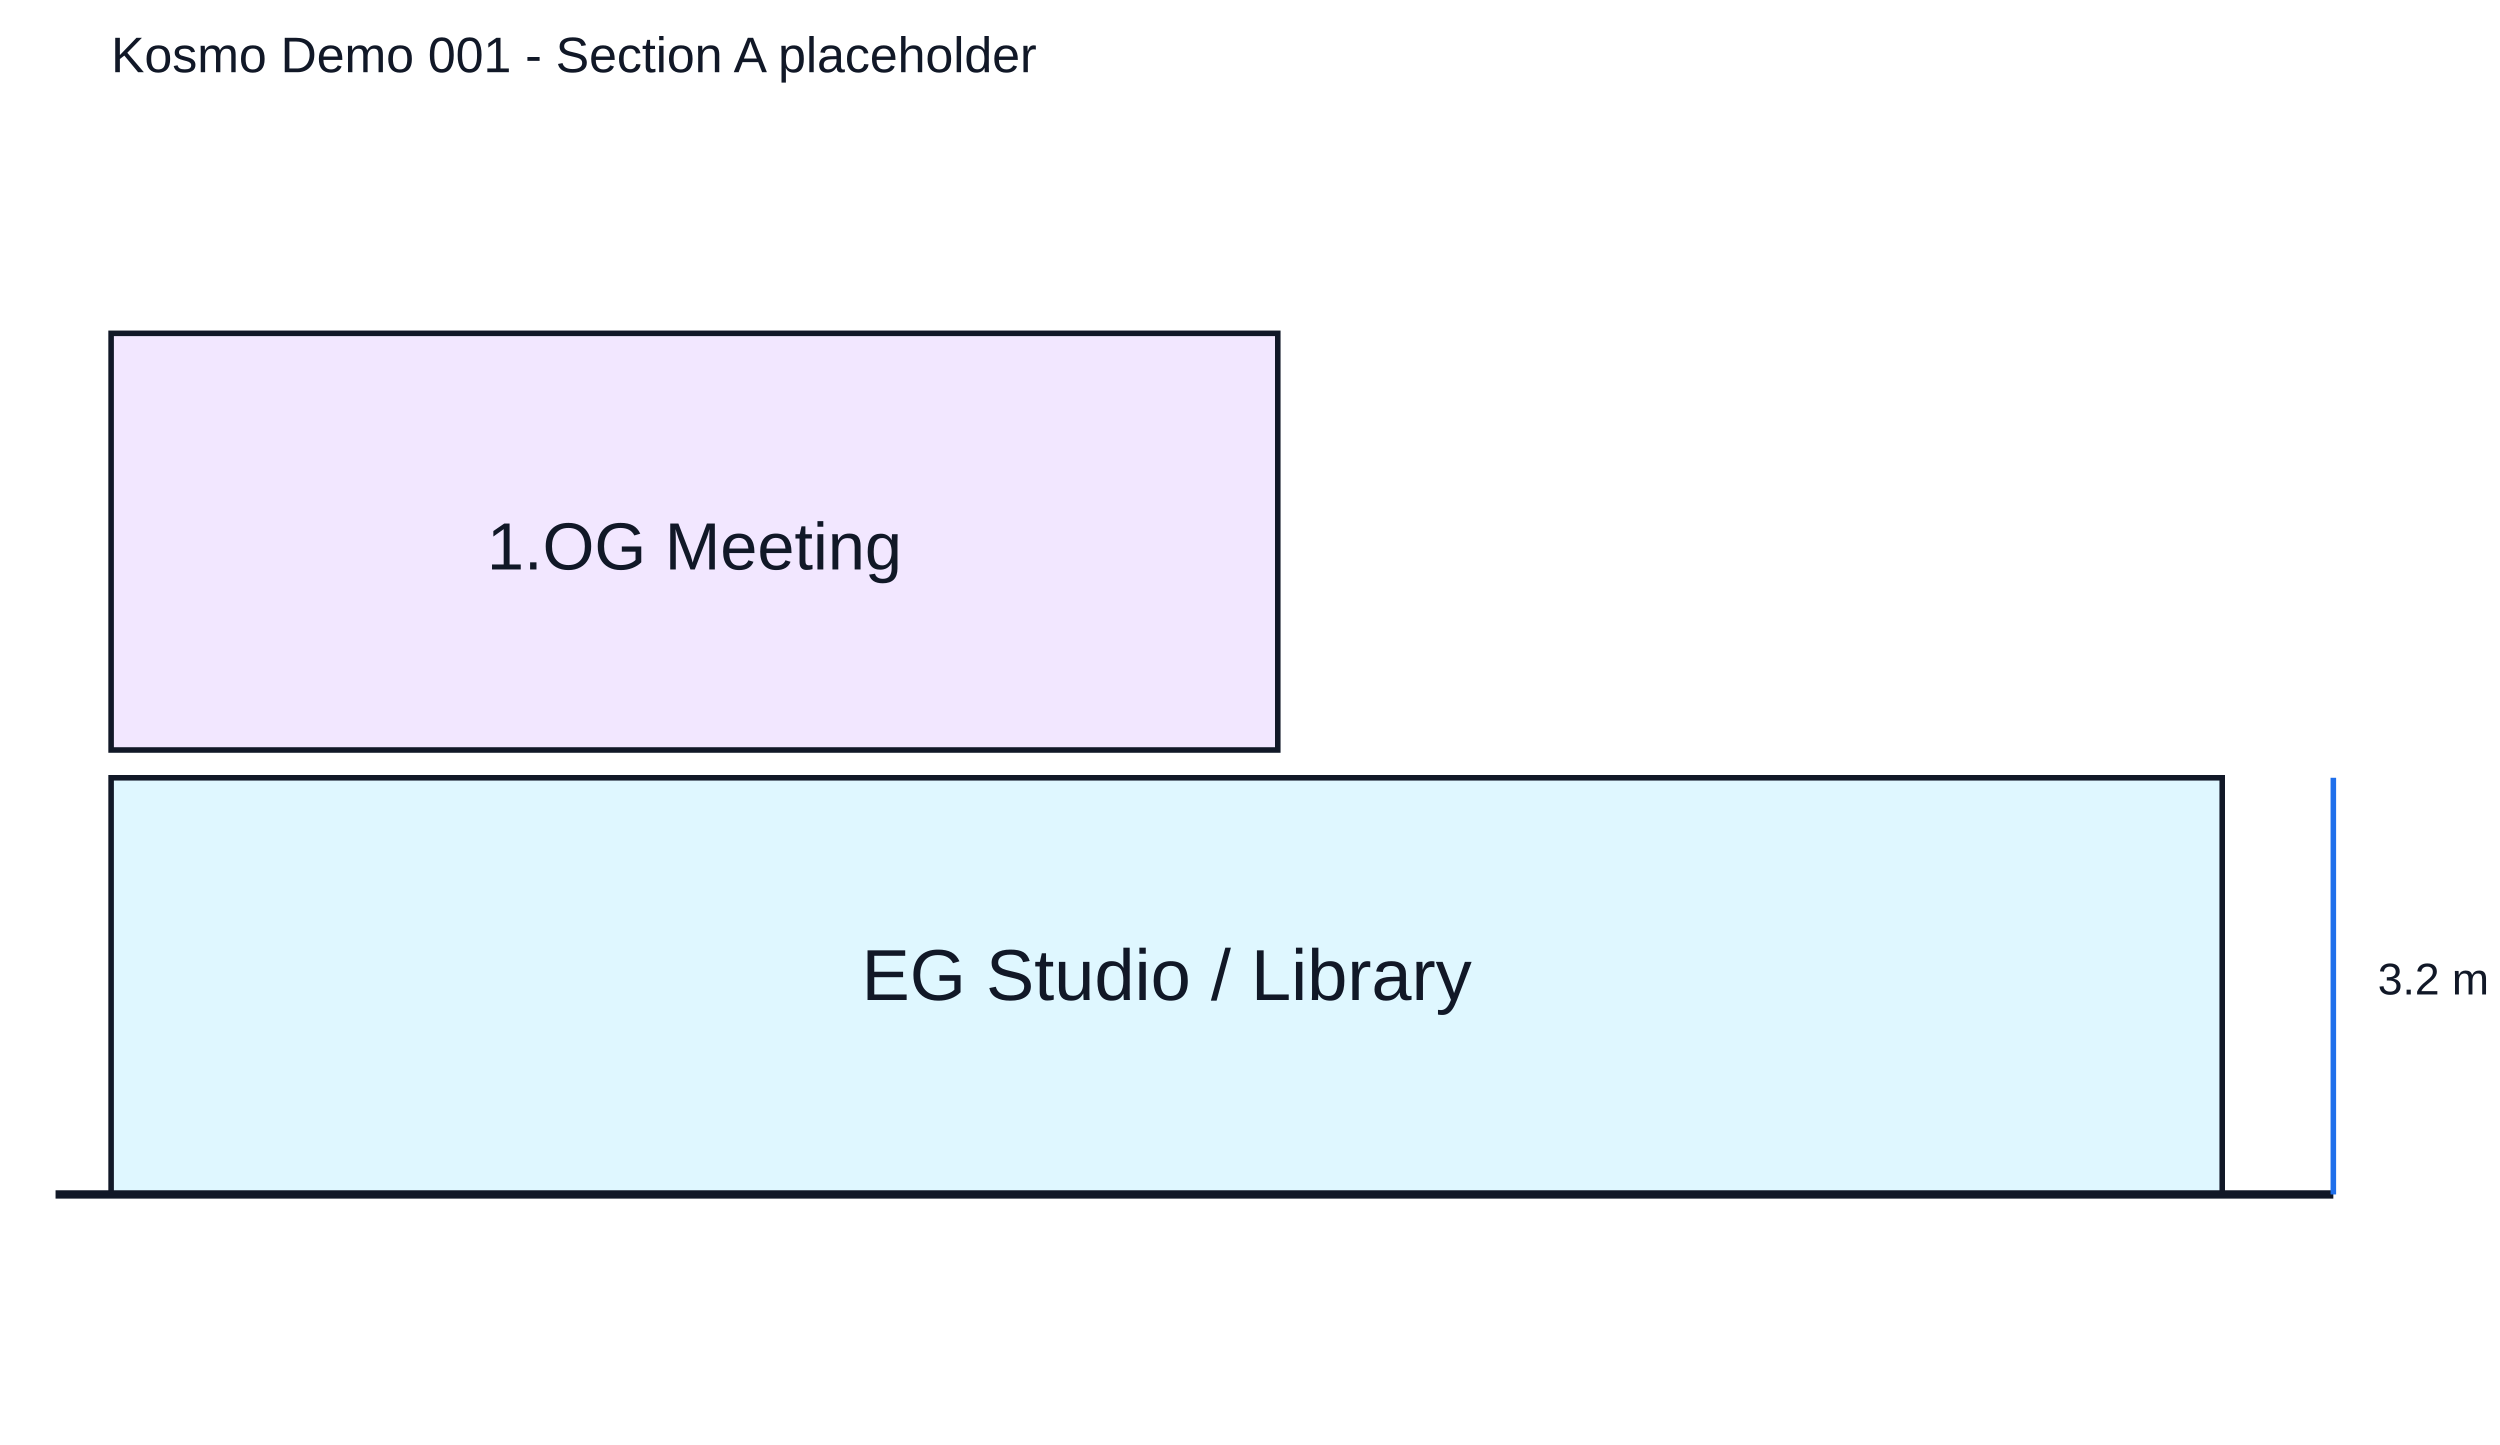
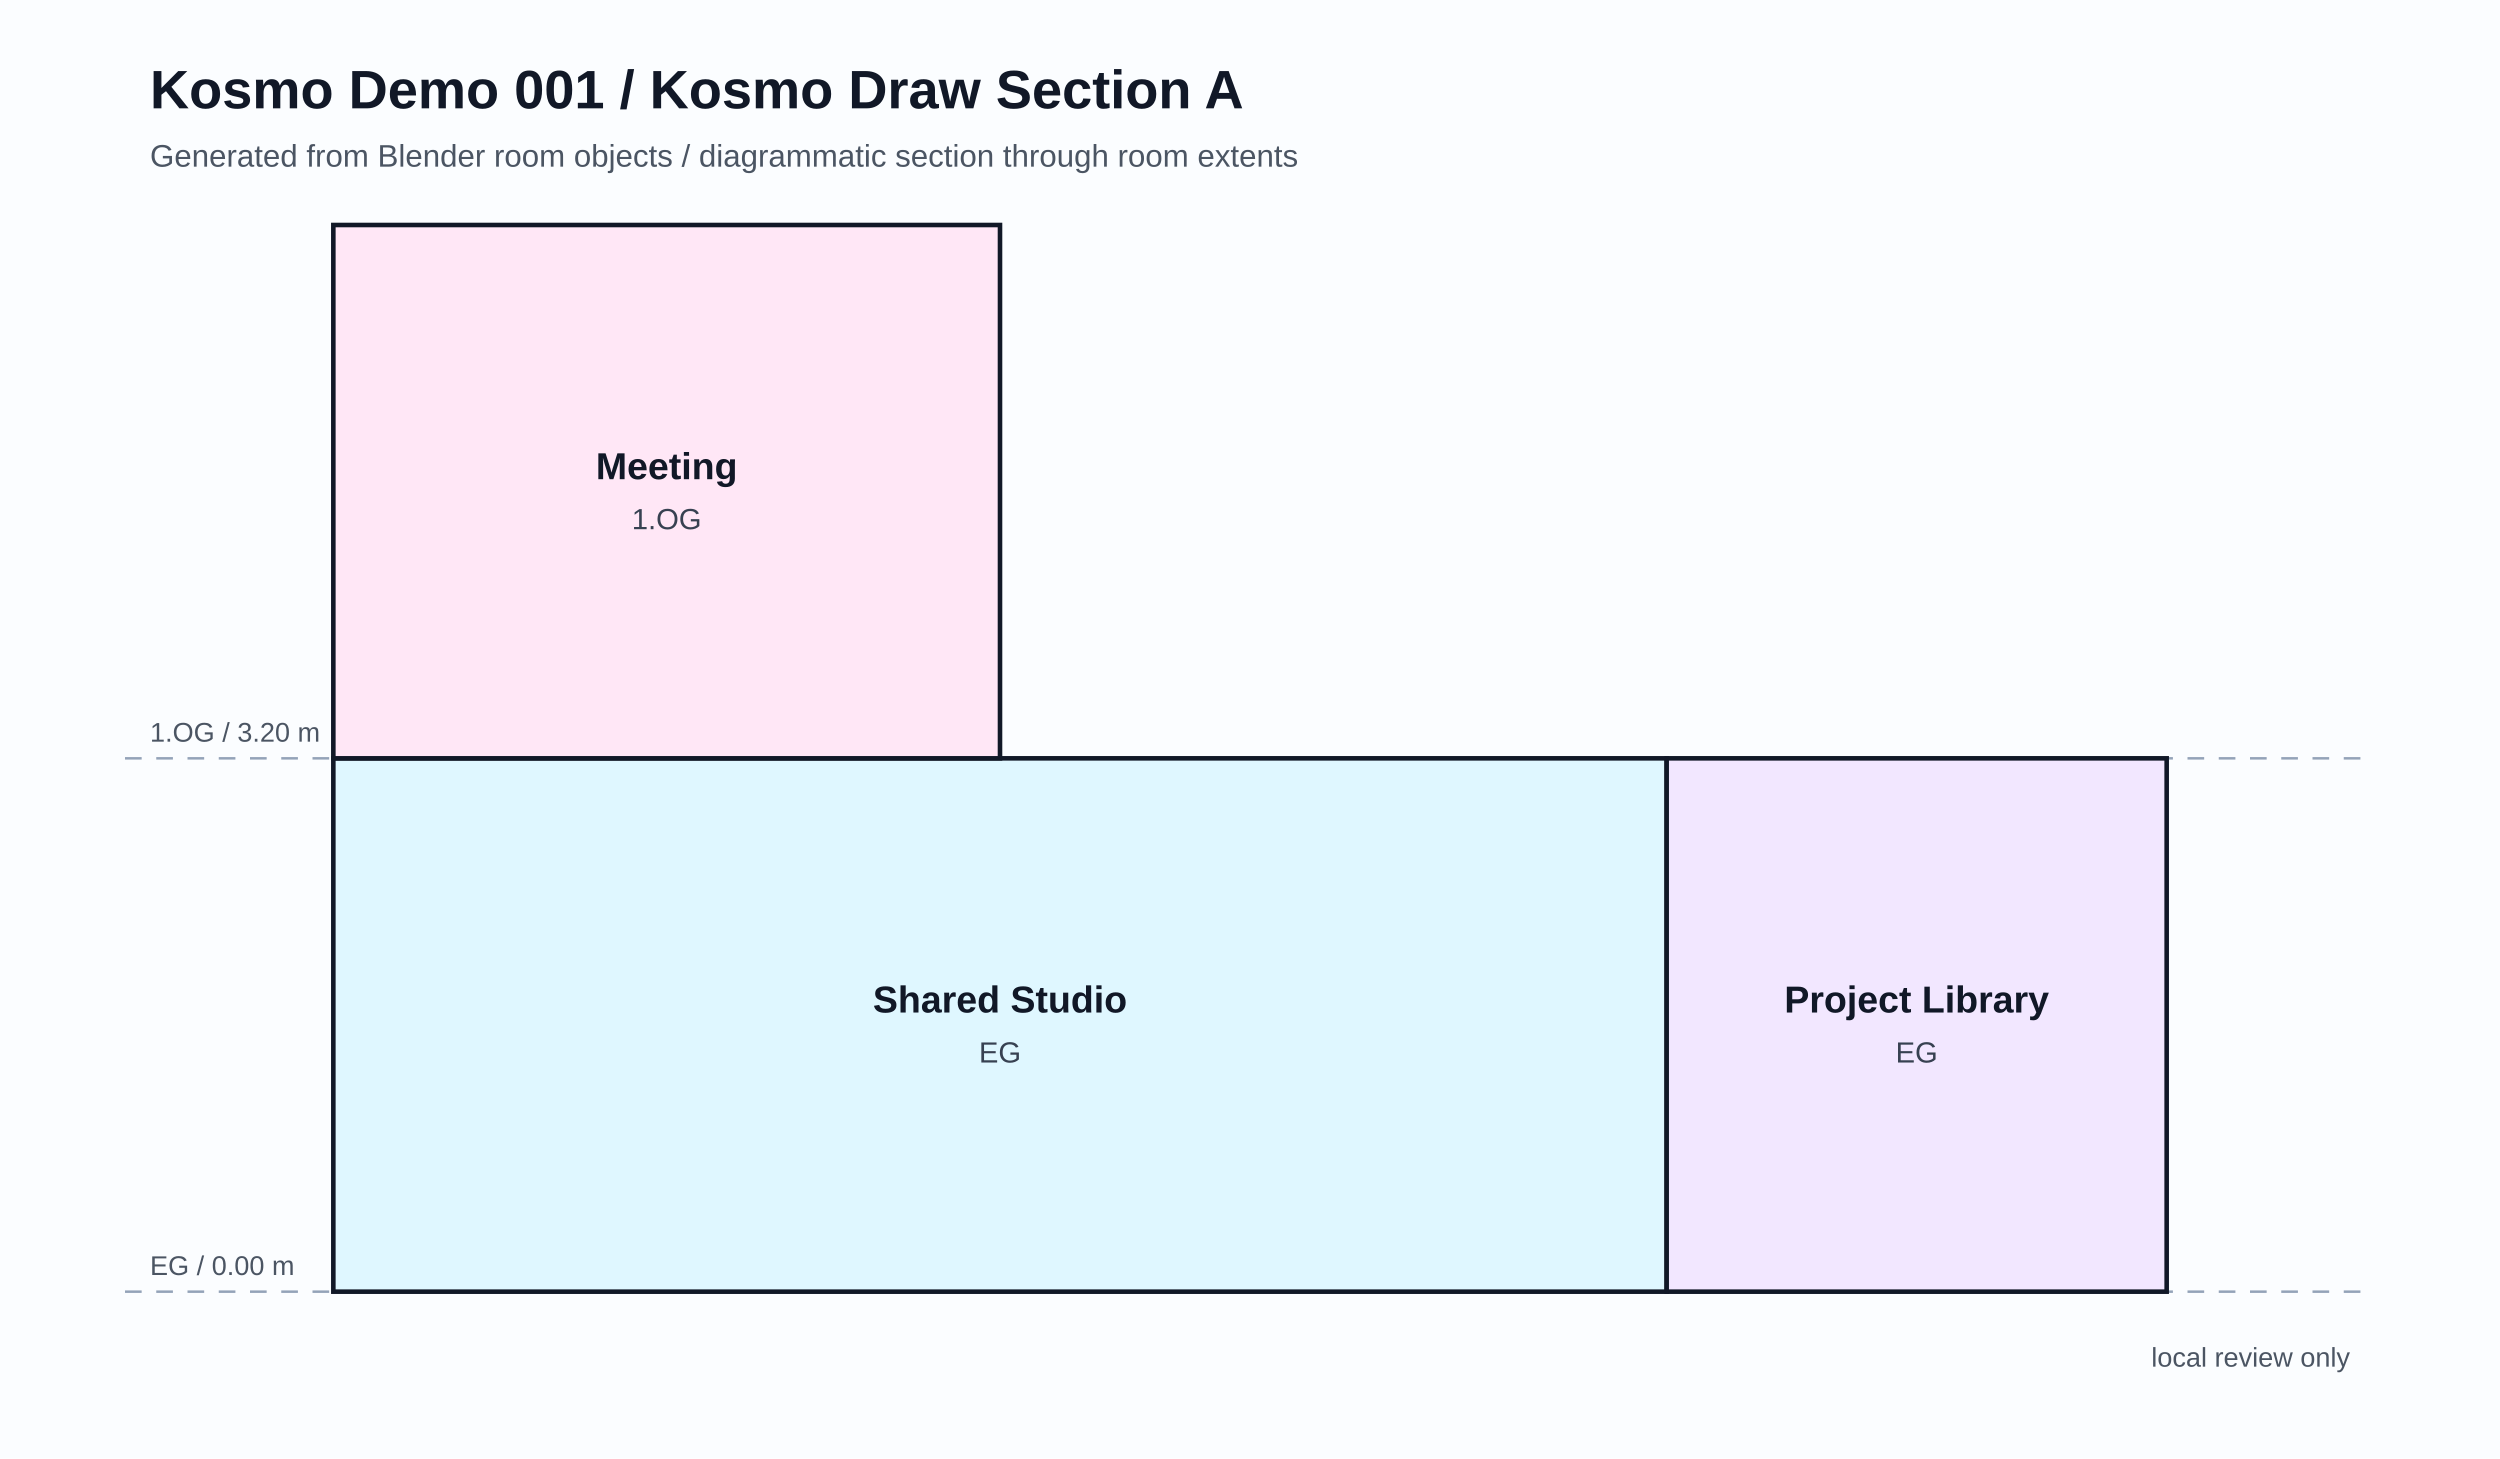
- <svg xmlns="http://www.w3.org/2000/svg" width="900" height="520" viewBox="-40 -40 900 520" role="img" aria-label="Kosmo Demo 001 placeholder section A">
-   <rect x="0" y="240" width="760" height="150" fill="#dff7ff" stroke="#111827" stroke-width="2" />
-   <rect x="0" y="80" width="420" height="150" fill="#f2e7ff" stroke="#111827" stroke-width="2" />
-   <line x1="-20" y1="390" x2="800" y2="390" stroke="#111827" stroke-width="3" />
-   <text x="380" y="320" text-anchor="middle" font-family="Arial, sans-serif" font-size="26" fill="#111827">EG Studio / Library</text>
-   <text x="210" y="165" text-anchor="middle" font-family="Arial, sans-serif" font-size="24" fill="#111827">1.OG Meeting</text>
-   <text x="0" y="-14" font-family="Arial, sans-serif" font-size="18" fill="#111827">Kosmo Demo 001 - Section A placeholder</text>
-   <line x1="800" y1="240" x2="800" y2="390" stroke="#1f6feb" stroke-width="2" />
-   <text x="816" y="318" font-family="Arial, sans-serif" font-size="16" fill="#111827">3.2 m</text>
+ <svg xmlns="http://www.w3.org/2000/svg" width="1200" height="700" viewBox="0 0 1200 700" role="img" aria-label="Kosmo Demo 001 Kosmo Draw generated section A" data-kosmo-export="draw-section" data-kosmo-project="kosmo-demo-001">
+   <style>
+     .title{font-family:Arial,sans-serif;font-size:26px;font-weight:700;fill:#111827}
+     .subtitle{font-family:Arial,sans-serif;font-size:15px;fill:#4b5563}
+     .room-label{font-family:Arial,sans-serif;font-size:18px;font-weight:700;fill:#111827}
+     .room-meta{font-family:Arial,sans-serif;font-size:14px;fill:#374151}
+     .small{font-family:Arial,sans-serif;font-size:13px;fill:#4b5563}
+   </style>
+   <rect x="0" y="0" width="1200" height="700" fill="#fbfdff" />
+   <text x="72" y="52" class="title">Kosmo Demo 001 / Kosmo Draw Section A</text>
+   <text x="72" y="80" class="subtitle">Generated from Blender room objects / diagrammatic section through room extents</text>
+   <g>
+     <line x1="60" y1="620.00" x2="1140" y2="620.00" stroke="#94a3b8" stroke-width="1.2" stroke-dasharray="8 7" />
+     <text x="72" y="612.00" class="small">EG / 0.00 m</text>
+   </g>
+   <g>
+     <line x1="60" y1="364.00" x2="1140" y2="364.00" stroke="#94a3b8" stroke-width="1.2" stroke-dasharray="8 7" />
+     <text x="72" y="356.00" class="small">1.OG / 3.20 m</text>
+   </g>
+   <g data-room-id="room-studio" data-story-id="level-00">
+     <rect x="160.00" y="364.00" width="640.00" height="256.00" fill="#dff7ff" stroke="#111827" stroke-width="2.2" />
+     <text x="480.00" y="486.00" text-anchor="middle" class="room-label">Shared Studio</text>
+     <text x="480.00" y="510.00" text-anchor="middle" class="room-meta">EG</text>
+   </g>
+   <g data-room-id="room-library" data-story-id="level-00">
+     <rect x="800.00" y="364.00" width="240.00" height="256.00" fill="#f2e7ff" stroke="#111827" stroke-width="2.2" />
+     <text x="920.00" y="486.00" text-anchor="middle" class="room-label">Project Library</text>
+     <text x="920.00" y="510.00" text-anchor="middle" class="room-meta">EG</text>
+   </g>
+   <g data-room-id="room-meeting" data-story-id="level-01">
+     <rect x="160.00" y="108.00" width="320.00" height="256.00" fill="#ffe7f6" stroke="#111827" stroke-width="2.2" />
+     <text x="320.00" y="230.00" text-anchor="middle" class="room-label">Meeting</text>
+     <text x="320.00" y="254.00" text-anchor="middle" class="room-meta">1.OG</text>
+   </g>
+   <text x="1128" y="656" text-anchor="end" class="small">local review only</text>
</svg>
